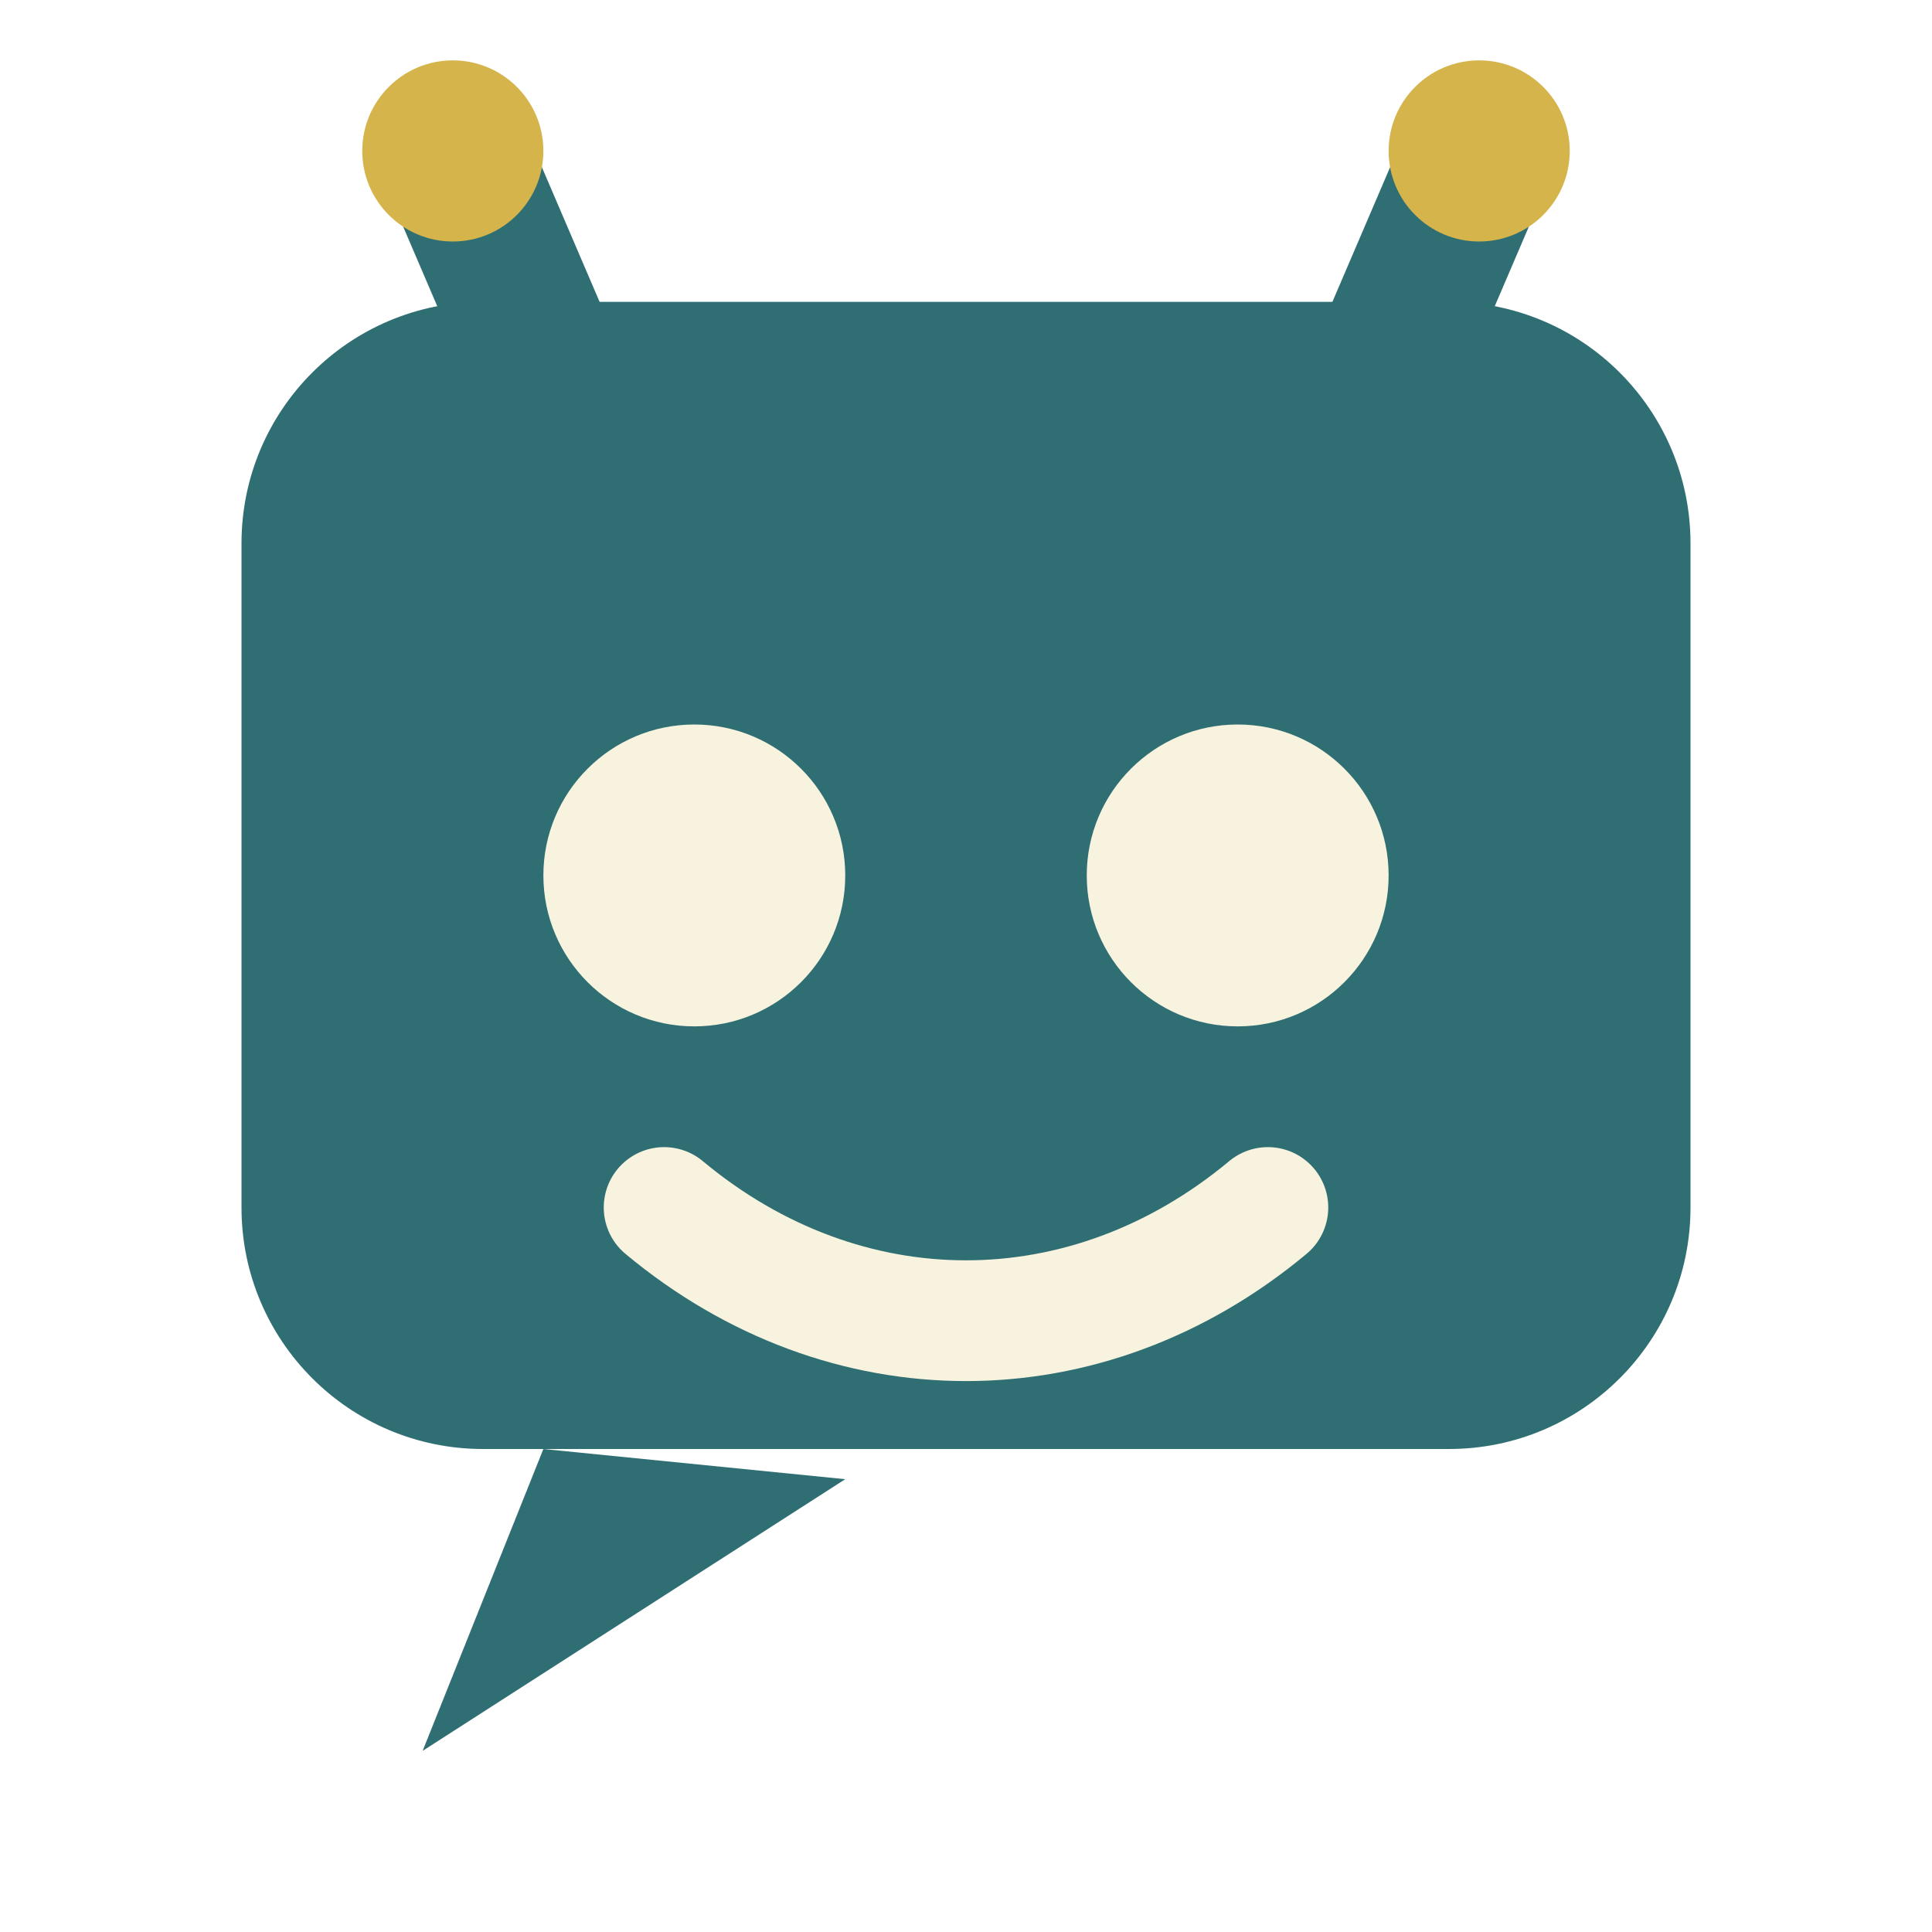
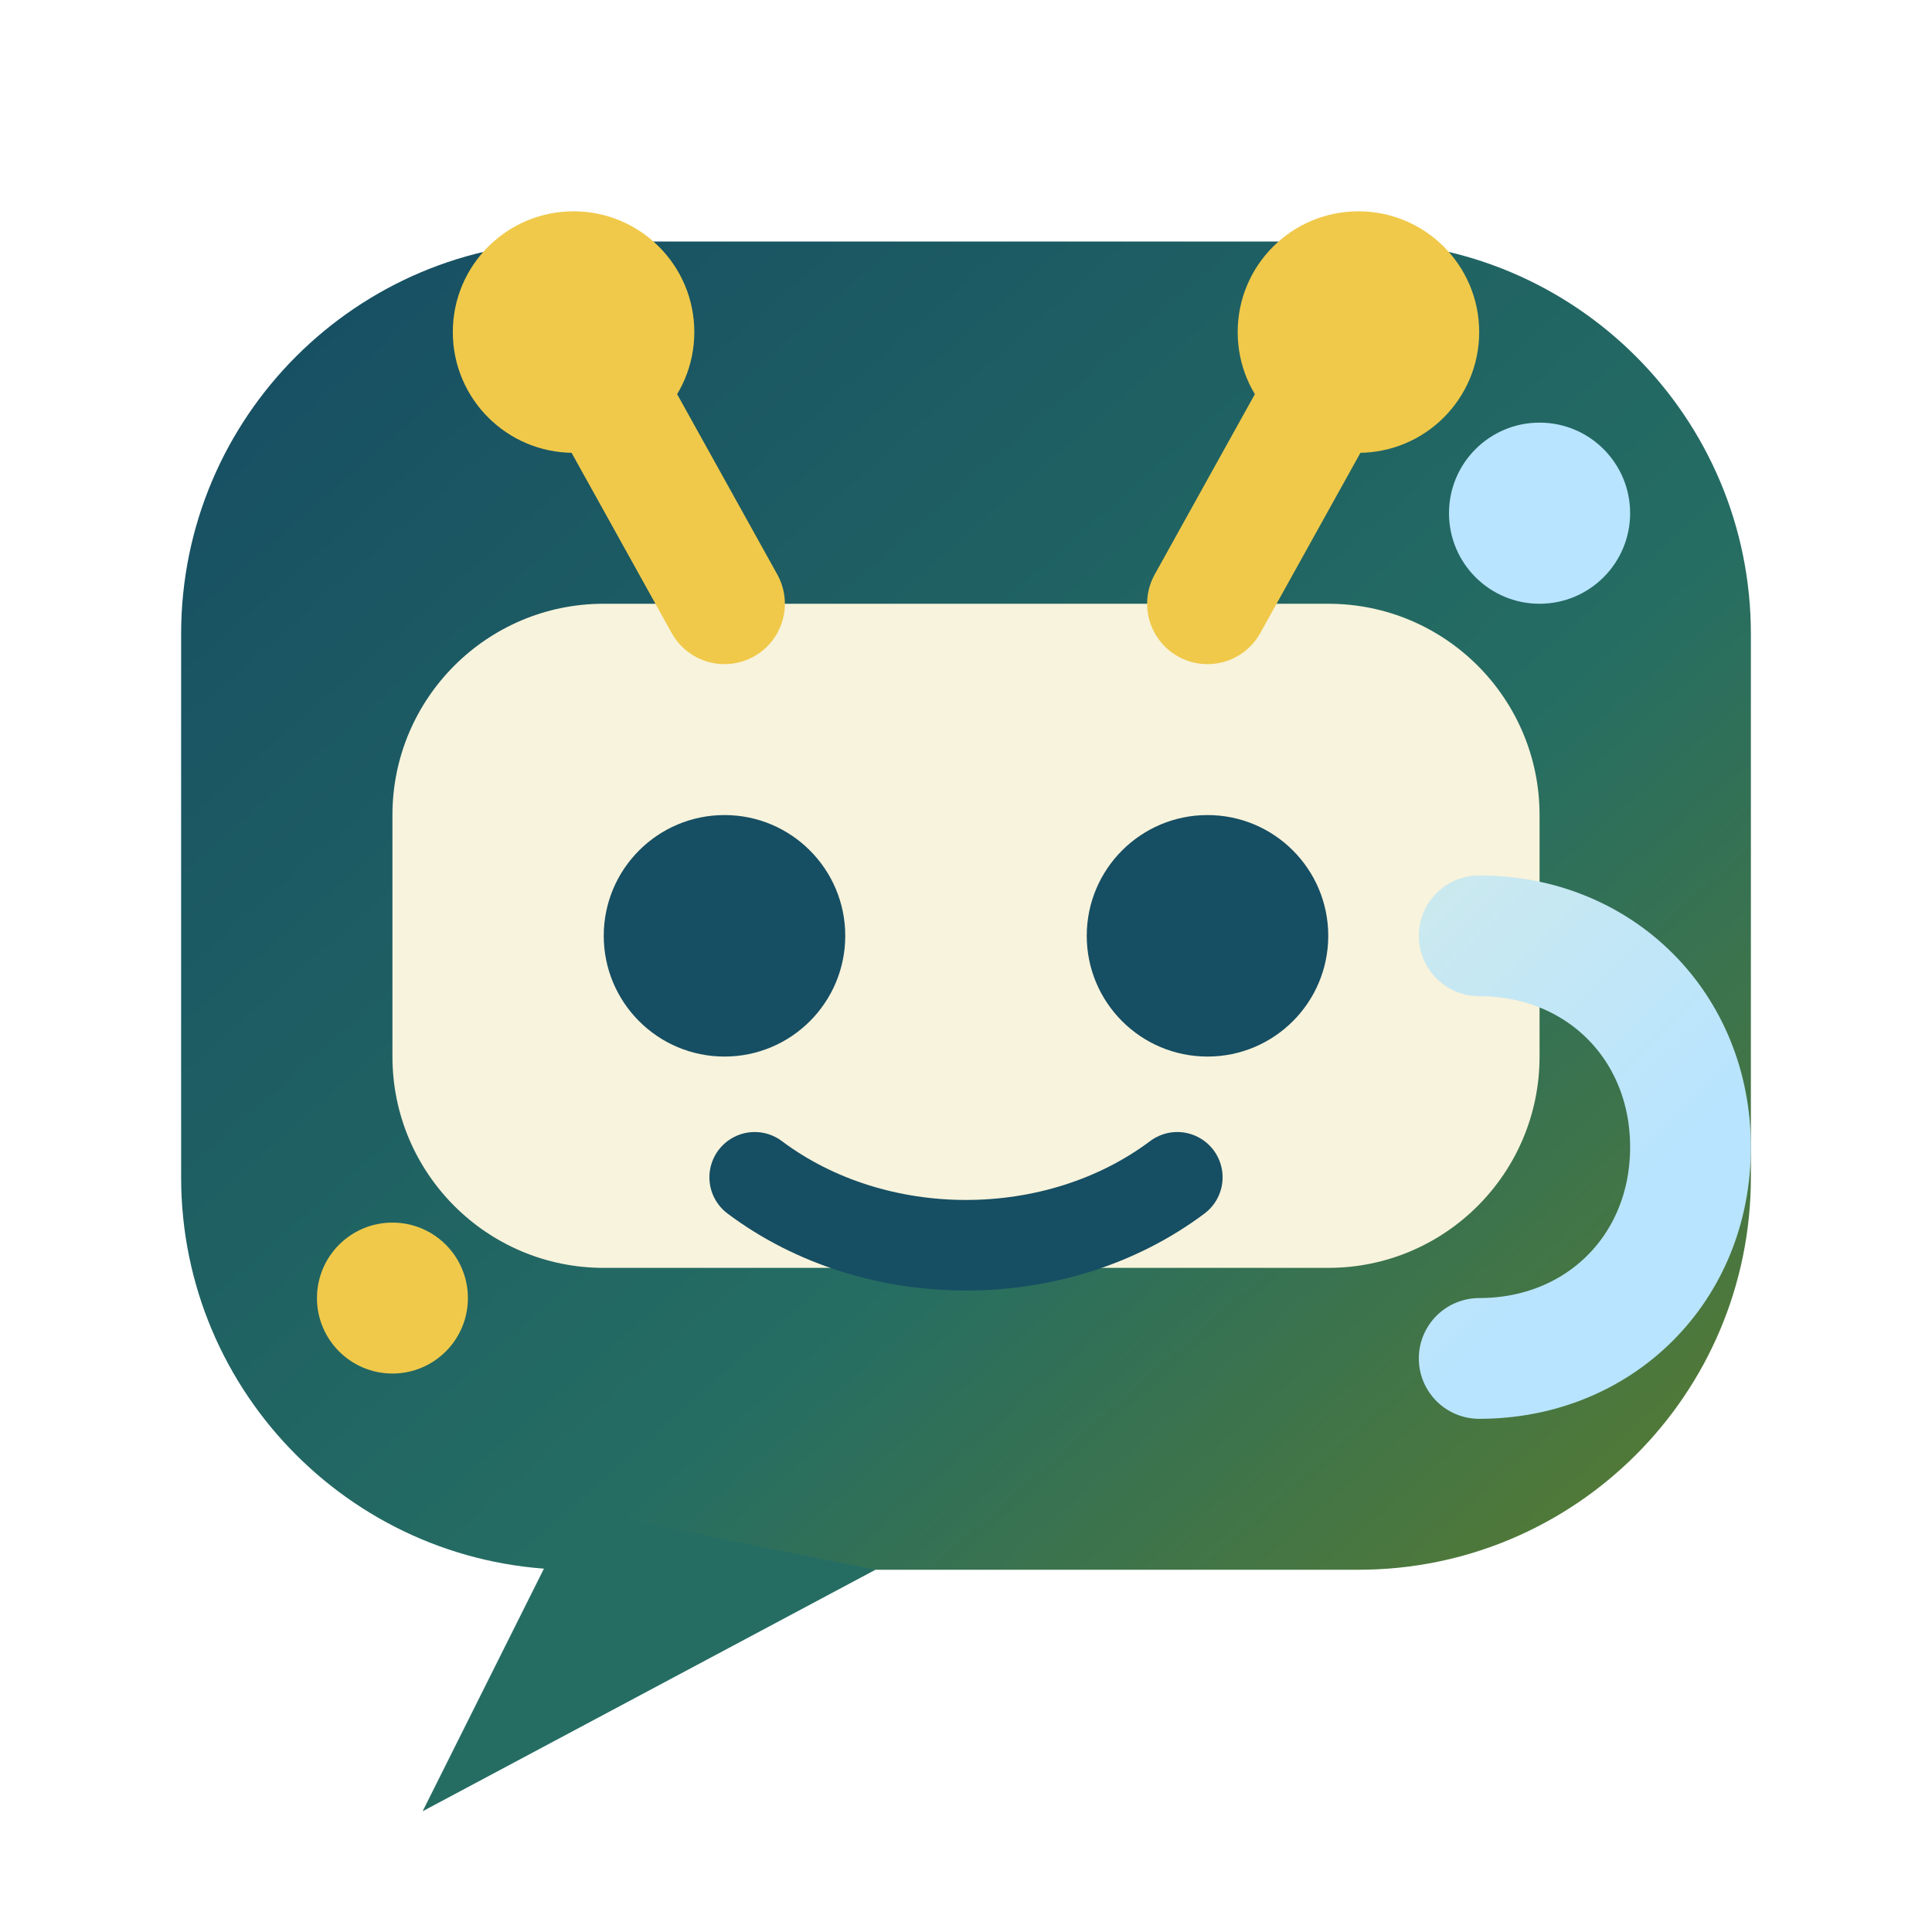
- <svg xmlns="http://www.w3.org/2000/svg" viewBox="0 0 64 64">
-   <rect x="8" y="10" width="48" height="38" rx="8" fill="#2f6f73" />
-   <path d="M18 48 L14 58 L28 49" fill="#2f6f73" />
-   <circle cx="23" cy="29" r="5" fill="#f7f3df" />
-   <circle cx="41" cy="29" r="5" fill="#f7f3df" />
-   <path d="M22 40 C28 45 36 45 42 40" fill="none" stroke="#f7f3df" stroke-width="4" stroke-linecap="round" />
-   <path d="M18 12 L15 5 M46 12 L49 5" stroke="#2f6f73" stroke-width="5" stroke-linecap="round" />
-   <circle cx="15" cy="5" r="3" fill="#d6b44c" />
-   <circle cx="49" cy="5" r="3" fill="#d6b44c" />
+ <svg xmlns="http://www.w3.org/2000/svg" width="64" height="64" viewBox="0 0 64 64" role="img" aria-label="TeeBotus">
+   <defs>
+     <linearGradient id="body" x1="10" y1="8" x2="54" y2="58" gradientUnits="userSpaceOnUse">
+       <stop offset="0" stop-color="#164e63" />
+       <stop offset="0.58" stop-color="#256d63" />
+       <stop offset="1" stop-color="#5f7d2a" />
+     </linearGradient>
+     <linearGradient id="glow" x1="16" y1="14" x2="48" y2="46" gradientUnits="userSpaceOnUse">
+       <stop offset="0" stop-color="#fff7c2" />
+       <stop offset="1" stop-color="#b8e4ff" />
+     </linearGradient>
+   </defs>
+   <rect x="6" y="8" width="52" height="44" rx="13" fill="url(#body)" />
+   <path d="M19 50 14 60 29 52Z" fill="#256d63" />
+   <path d="M20 20h24a7 7 0 0 1 7 7v8a7 7 0 0 1-7 7H20a7 7 0 0 1-7-7v-8a7 7 0 0 1 7-7Z" fill="#f8f3dc" />
+   <circle cx="24" cy="31" r="4" fill="#164e63" />
+   <circle cx="40" cy="31" r="4" fill="#164e63" />
+   <path d="M25 39c4 3 10 3 14 0" fill="none" stroke="#164e63" stroke-width="3" stroke-linecap="round" />
+   <path d="M24 20 19 11M40 20l5-9" fill="none" stroke="#f0c94a" stroke-width="4" stroke-linecap="round" />
+   <circle cx="19" cy="11" r="4" fill="#f0c94a" />
+   <circle cx="45" cy="11" r="4" fill="#f0c94a" />
+   <path d="M49 45c4 0 7-3 7-7s-3-7-7-7" fill="none" stroke="url(#glow)" stroke-width="4" stroke-linecap="round" />
+   <circle cx="51" cy="17" r="3" fill="#b8e4ff" />
+   <circle cx="13" cy="43" r="2.5" fill="#f0c94a" />
</svg>
